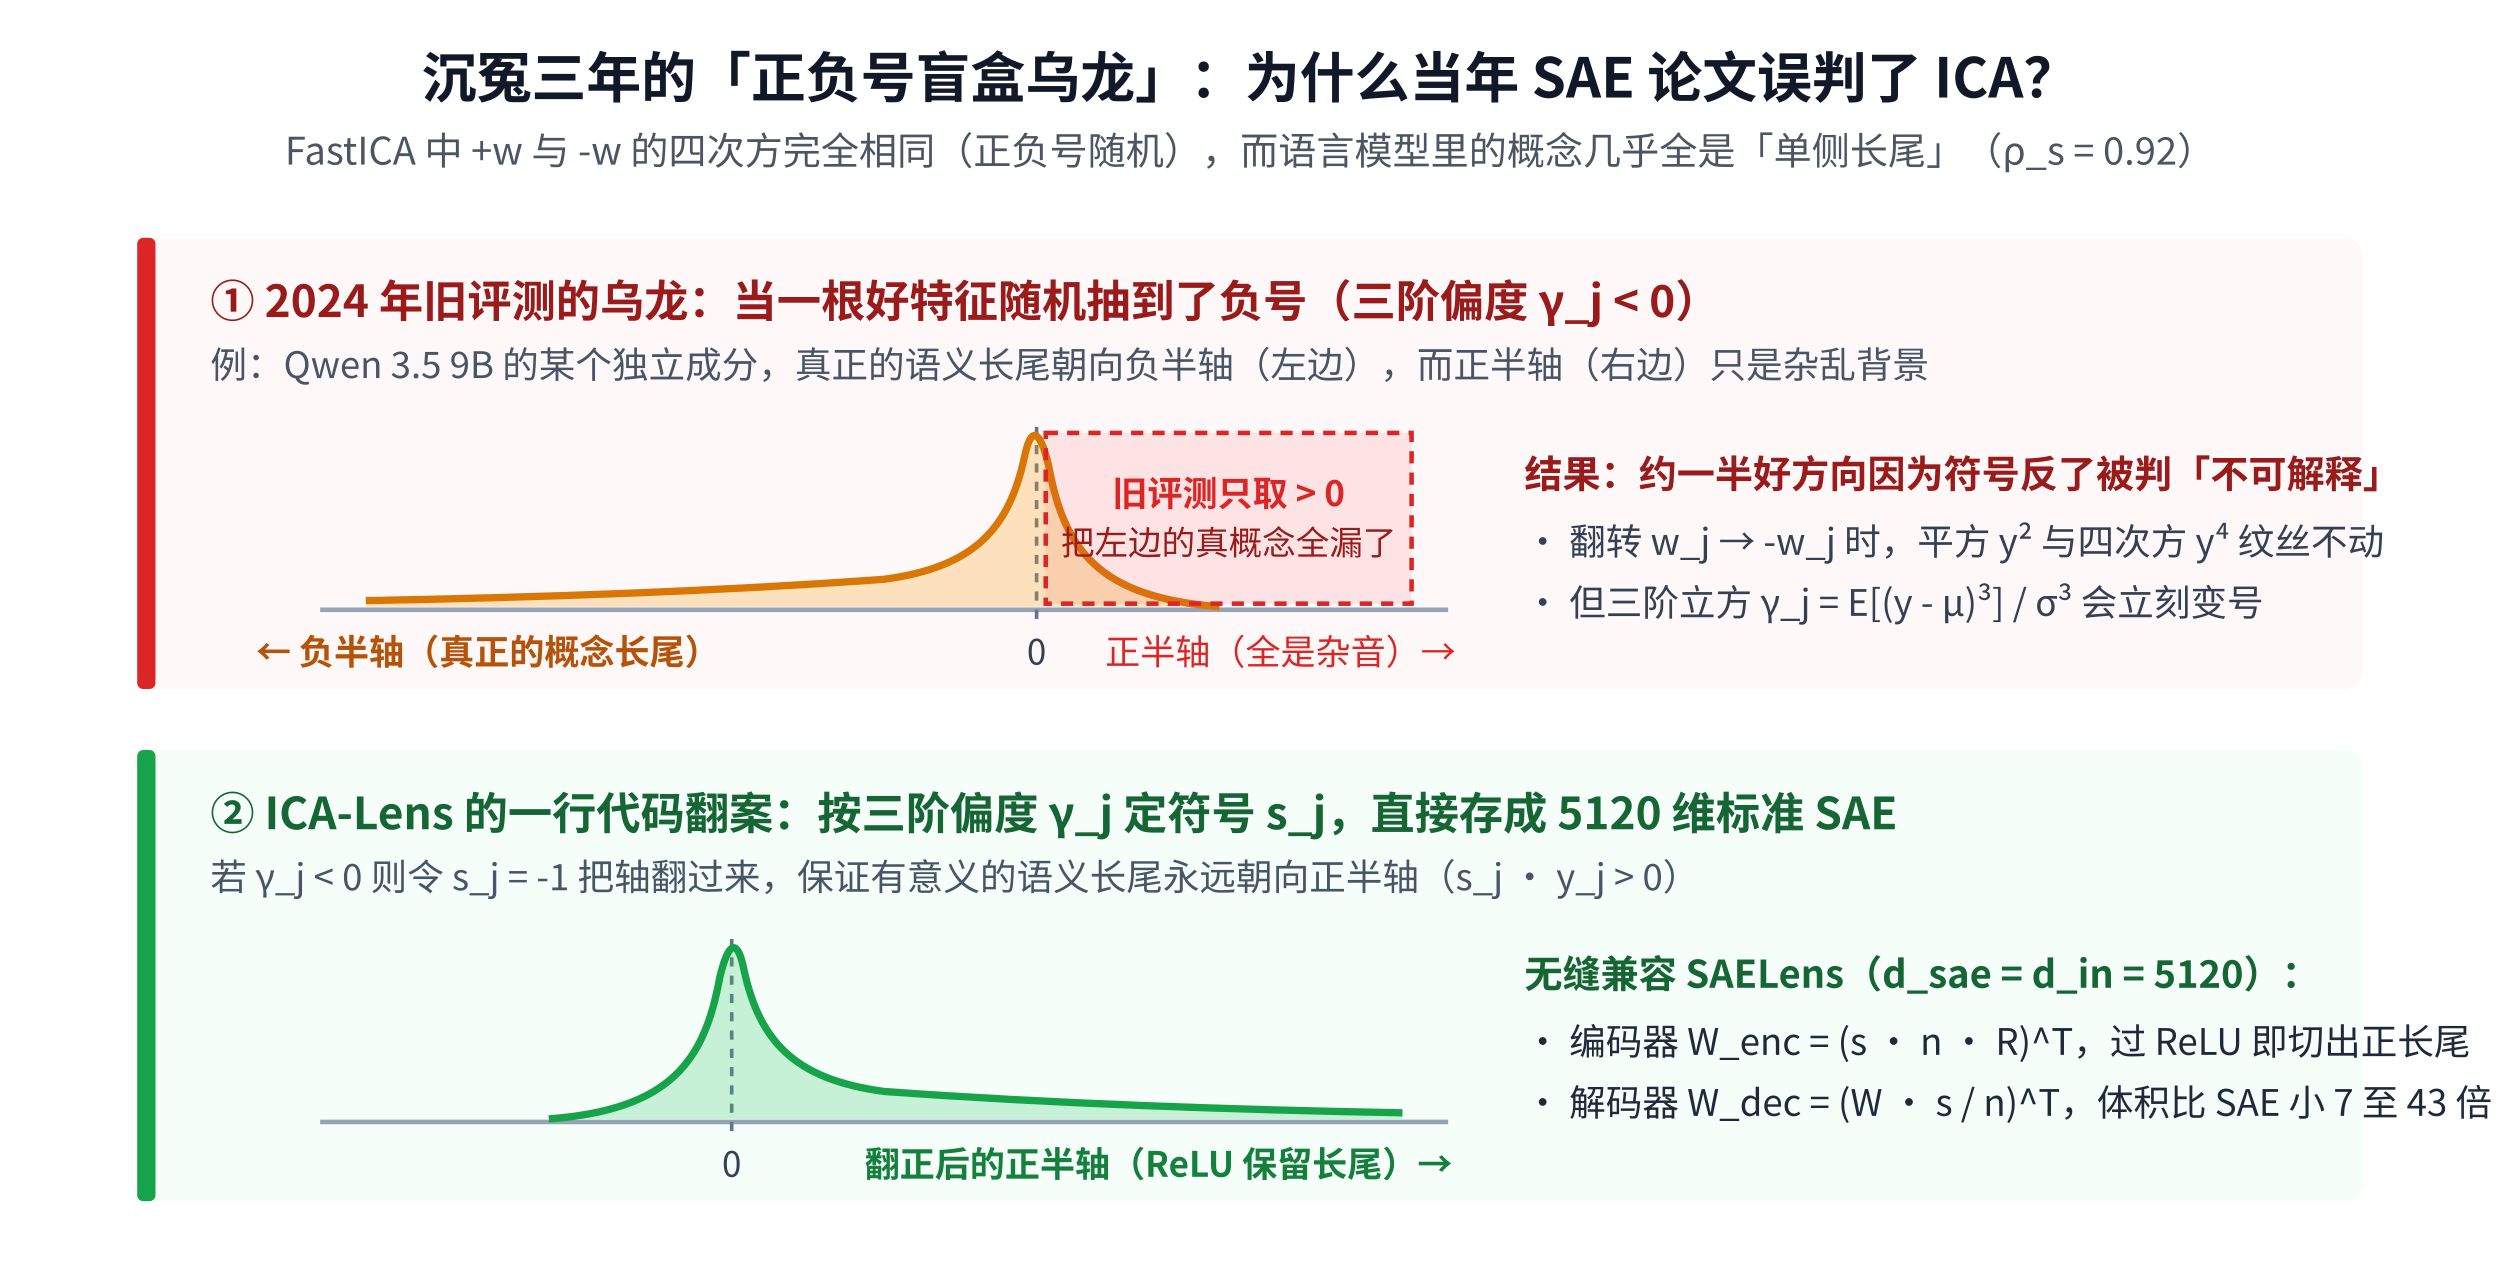
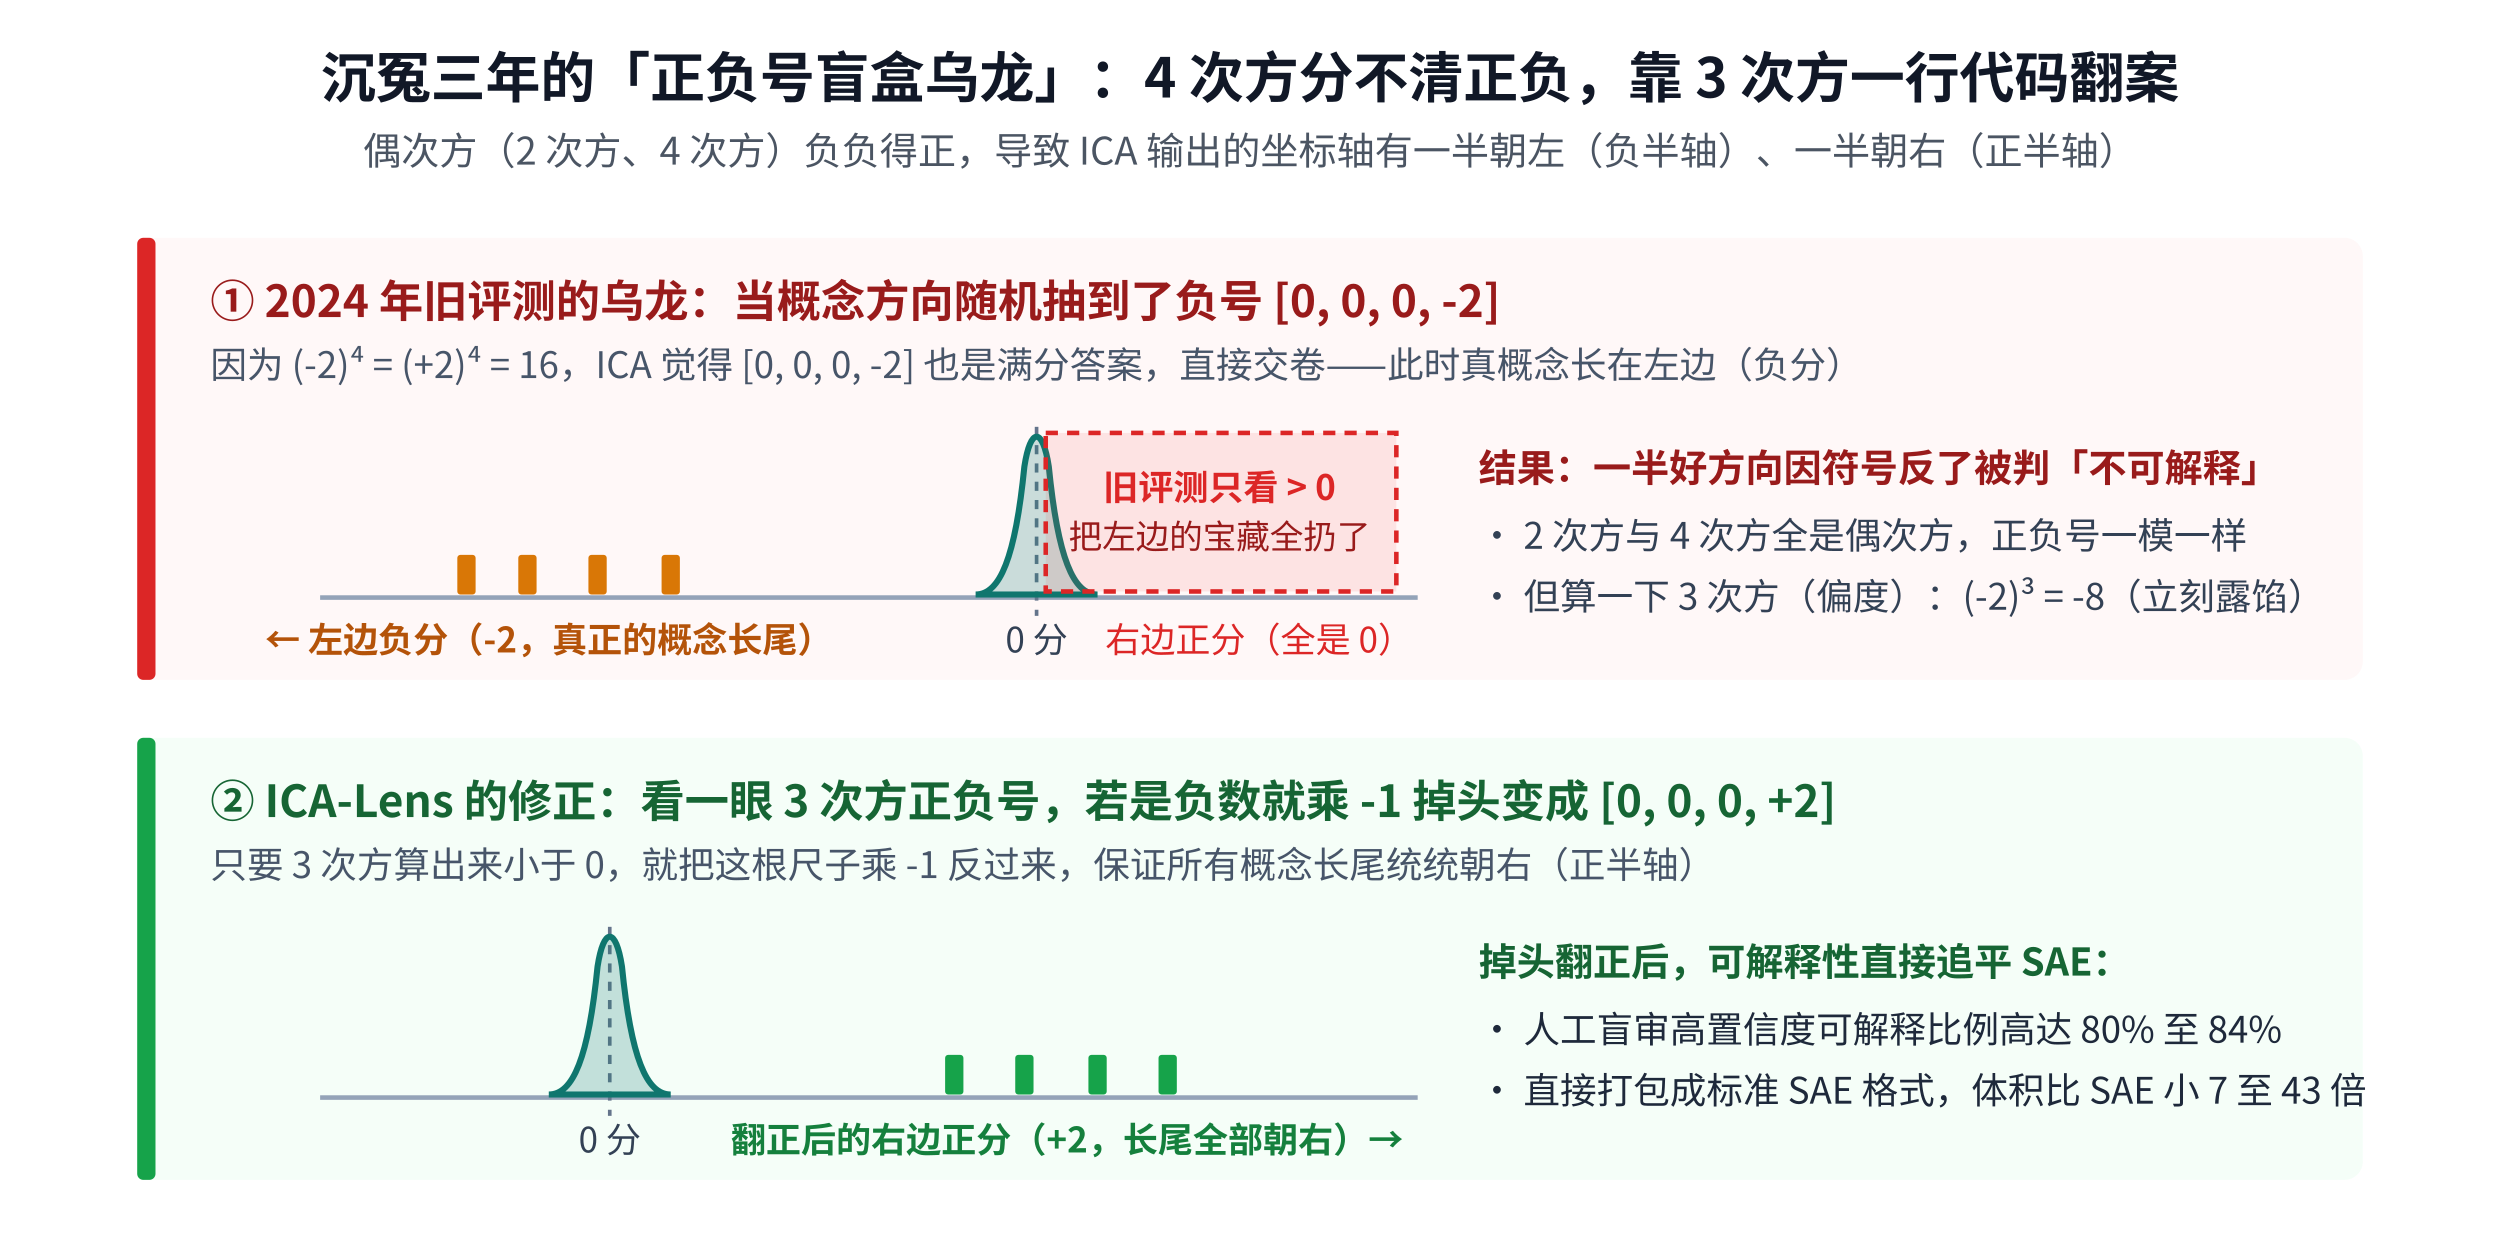
- <svg xmlns="http://www.w3.org/2000/svg" viewBox="0 0 820 420" width="820" height="420" style="background-color:#ffffff;font-family:'WenQuanYi Micro Hei','Noto Sans CJK SC',sans-serif;">
-   <text x="410" y="32" text-anchor="middle" font-size="18" font-weight="bold" fill="#111827">沉冤三年的「正负号盲盒乌龙」：为什么当年 SAE 论文误判了 ICA？</text>
-   <text x="410" y="54" text-anchor="middle" font-size="12.5" fill="#4b5563">FastICA 中 +w 与 -w 的四次方完全相同（正负号随机），而语言模型里的概念几乎全是「单侧长尾」（ρ_s = 0.92）</text>
+ <svg xmlns="http://www.w3.org/2000/svg" viewBox="0 0 820 410" width="820" height="410" style="background-color:#ffffff;font-family:'WenQuanYi Micro Hei','Noto Sans CJK SC',sans-serif;">
+   <text x="410" y="32" text-anchor="middle" font-size="18" font-weight="bold" fill="#111827">沉冤三年的「正负号盲盒乌龙」：4 次方分不清正负，靠 3 次方一行代码翻案</text>
+   <text x="410" y="54" text-anchor="middle" font-size="12.5" fill="#4b5563">偶次方（2 次方、4 次方）负负得正，导致 ICA 输出的坐标轴有一半朝左（负半轴）、一半朝右（正半轴）</text>
  <g transform="translate(45, 78)">
-     <rect x="0" y="0" width="730" height="148" fill="#fef2f2" fill-opacity="0.55" rx="6" />
-     <rect x="0" y="0" width="6" height="148" fill="#dc2626" rx="2" />
-     <text x="24" y="26" font-size="14.5" font-weight="bold" fill="#991b1b">① 2024 年旧评测的乌龙：当一根好特征随机抽到了负号（三阶偏度 γ_j &lt; 0）</text>
-     <text x="24" y="46" font-size="12" fill="#475569">例：Qwen 3.5 9B 的某个独立成分，真正的语义长尾朝向负半轴（左边），而正半轴（右边）只是杂乱背景</text>
-     <line x1="60" y1="122" x2="430" y2="122" stroke="#94a3b8" stroke-width="1.5" />
-     <line x1="295" y1="62" x2="295" y2="128" stroke="#64748b" stroke-width="1.2" stroke-dasharray="3 3" />
-     <text x="295" y="140" text-anchor="middle" font-size="11.5" fill="#334155">0</text>
-     <text x="115" y="140" text-anchor="middle" font-size="11.5" font-weight="bold" fill="#b45309">← 负半轴（真正的概念长尾）</text>
-     <text x="375" y="140" text-anchor="middle" font-size="11.5" fill="#dc2626">正半轴（全是杂音）→</text>
-     <path d="M 75,119 C 130,118 190,116 245,112 C 275,108 286,95 291,72 C 293,62 296,62 299,75 C 304,102 315,118 355,121 L 75,121 Z" fill="#f59e0b" fill-opacity="0.25" />
-     <path d="M 75,119 C 130,118 190,116 245,112 C 275,108 286,95 291,72 C 293,62 296,62 299,75 C 304,102 315,118 355,121" fill="none" stroke="#d97706" stroke-width="2.4" />
-     <rect x="298" y="64" width="120" height="56" fill="#ef4444" fill-opacity="0.12" stroke="#dc2626" stroke-width="1.5" stroke-dasharray="4 3" />
-     <text x="358" y="88" text-anchor="middle" font-size="11.5" font-weight="bold" fill="#dc2626">旧评测只取 &gt; 0</text>
-     <text x="358" y="104" text-anchor="middle" font-size="11" fill="#991b1b">把左边的真概念全漏了</text>
-     <text x="455" y="82" font-size="12.5" font-weight="bold" fill="#991b1b">结果：约一半好方向因为符号反了被判「不可解释」</text>
-     <text x="455" y="104" font-size="12" fill="#334155">• 翻转 w_j → -w_j 时，平方 y² 与四次方 y⁴ 纹丝不动</text>
-     <text x="455" y="124" font-size="12" fill="#334155">• 但三阶立方 γ_j = E[(y - μ)³] / σ³ 会立刻变号</text>
+     <rect x="0" y="0" width="730" height="145" fill="#fef2f2" fill-opacity="0.55" rx="6" />
+     <rect x="0" y="0" width="6" height="145" fill="#dc2626" rx="2" />
+     <text x="24" y="26" font-size="14.5" font-weight="bold" fill="#991b1b">① 2024 年旧评测的乌龙：当概念方向随机抽到了负号 [0, 0, 0, -2]</text>
+     <text x="24" y="46" font-size="12" fill="#475569">因为 (-2)⁴ = (+2)⁴ = 16，ICA 觉得 [0, 0, 0, -2] 也是满分答案，直接交卷——此时真概念长在左边（负分）</text>
+     <line x1="60" y1="118" x2="420" y2="118" stroke="#94a3b8" stroke-width="1.5" />
+     <line x1="295" y1="62" x2="295" y2="124" stroke="#64748b" stroke-width="1.2" stroke-dasharray="3 3" />
+     <text x="295" y="136" text-anchor="middle" font-size="11.5" fill="#334155">0 分</text>
+     <text x="135" y="136" text-anchor="middle" font-size="11.5" font-weight="bold" fill="#b45309">← 左边负分（-2，真正的概念长尾）</text>
+     <text x="368" y="136" text-anchor="middle" font-size="11.5" fill="#dc2626">右边正分（全是 0）</text>
+     <path d="M 275,117 C 283,117 288,105 291,75 C 293,62 297,62 299,75 C 302,105 307,117 315,117 Z" fill="#0f766e" fill-opacity="0.22" stroke="#0f766e" stroke-width="2" />
+     <rect x="105" y="104" width="6" height="13" fill="#d97706" rx="1" />
+     <rect x="125" y="104" width="6" height="13" fill="#d97706" rx="1" />
+     <rect x="148" y="104" width="6" height="13" fill="#d97706" rx="1" />
+     <rect x="172" y="104" width="6" height="13" fill="#d97706" rx="1" />
+     <rect x="298" y="64" width="115" height="52" fill="#ef4444" fill-opacity="0.12" stroke="#dc2626" stroke-width="1.5" stroke-dasharray="4 3" />
+     <text x="355" y="86" text-anchor="middle" font-size="11.5" font-weight="bold" fill="#dc2626">旧评测只看 &gt; 0</text>
+     <text x="355" y="102" text-anchor="middle" font-size="11" fill="#991b1b">把左边的宝藏全扔了</text>
+     <text x="440" y="80" font-size="12.5" font-weight="bold" fill="#991b1b">结果：一半好方向因符号反了被判「不可解释」</text>
+     <text x="440" y="102" font-size="12" fill="#334155">• 2 次方与 4 次方全是偶次方，正负号一模一样</text>
+     <text x="440" y="122" font-size="12" fill="#334155">• 但算一下 3 次方（偏度）：(-2)³ = -8（立刻露馅）</text>
  </g>
-   <g transform="translate(45, 246)">
-     <rect x="0" y="0" width="730" height="148" fill="#f0fdf4" fill-opacity="0.65" rx="6" />
-     <rect x="0" y="0" width="6" height="148" fill="#16a34a" rx="2" />
-     <text x="24" y="26" font-size="14.5" font-weight="bold" fill="#166534">② ICA-Lens 的一行代码翻案：按三阶偏度 γ_j 定符号 s_j，直接存成 5120 维标准 SAE</text>
-     <text x="24" y="46" font-size="12" fill="#475569">若 γ_j &lt; 0 则令 s_j = -1 把轴翻过来，保证有意义的语义长尾永远朝向正半轴（s_j · y_j &gt; 0）</text>
-     <line x1="60" y1="122" x2="430" y2="122" stroke="#94a3b8" stroke-width="1.5" />
-     <line x1="195" y1="62" x2="195" y2="128" stroke="#64748b" stroke-width="1.2" stroke-dasharray="3 3" />
-     <text x="195" y="140" text-anchor="middle" font-size="11.5" fill="#334155">0</text>
-     <text x="335" y="140" text-anchor="middle" font-size="11.5" font-weight="bold" fill="#15803d">翻正后的正半轴（ReLU 保留长尾）→</text>
-     <path d="M 135,121 C 175,118 186,102 191,75 C 194,62 197,62 199,72 C 204,95 215,108 245,112 C 300,116 360,118 415,119 L 415,121 L 135,121 Z" fill="#22c55e" fill-opacity="0.22" />
-     <path d="M 135,121 C 175,118 186,102 191,75 C 194,62 197,62 199,72 C 204,95 215,108 245,112 C 300,116 360,118 415,119" fill="none" stroke="#16a34a" stroke-width="2.4" />
-     <text x="455" y="78" font-size="12.5" font-weight="bold" fill="#166534">无缝兼容 SAELens（d_sae = d_in = 5120）：</text>
-     <text x="455" y="100" font-size="12" fill="#1e293b">• 编码器 W_enc = (s · n · R)^T，过 ReLU 即切出正长尾</text>
-     <text x="455" y="120" font-size="12" fill="#1e293b">• 解码器 W_dec = (W · s / n)^T，体积比 SAE 小 7 至 43 倍</text>
+   <g transform="translate(45, 242)">
+     <rect x="0" y="0" width="730" height="145" fill="#f0fdf4" fill-opacity="0.65" rx="6" />
+     <rect x="0" y="0" width="6" height="145" fill="#16a34a" rx="2" />
+     <text x="24" y="26" font-size="14.5" font-weight="bold" fill="#166534">② ICA-Lens 的修正：看一眼 3 次方正负号，若是负数就乘 -1 掉头变成 [0, 0, 0, +2]</text>
+     <text x="24" y="46" font-size="12" fill="#475569">只要 3 次方算出来小于 0，就把这根尺子乘 -1 反过来，保证所有概念长尾统统朝右（正半轴）</text>
+     <line x1="60" y1="118" x2="420" y2="118" stroke="#94a3b8" stroke-width="1.5" />
+     <line x1="155" y1="62" x2="155" y2="124" stroke="#64748b" stroke-width="1.2" stroke-dasharray="3 3" />
+     <text x="155" y="136" text-anchor="middle" font-size="11.5" fill="#334155">0 分</text>
+     <text x="305" y="136" text-anchor="middle" font-size="11.5" font-weight="bold" fill="#15803d">翻正后的右边正分（+2，长尾全部朝右）→</text>
+     <path d="M 135,117 C 143,117 148,105 151,75 C 153,62 157,62 159,75 C 162,105 167,117 175,117 Z" fill="#0f766e" fill-opacity="0.22" stroke="#0f766e" stroke-width="2" />
+     <rect x="265" y="104" width="6" height="13" fill="#16a34a" rx="1" />
+     <rect x="288" y="104" width="6" height="13" fill="#16a34a" rx="1" />
+     <rect x="312" y="104" width="6" height="13" fill="#16a34a" rx="1" />
+     <rect x="335" y="104" width="6" height="13" fill="#16a34a" rx="1" />
+     <text x="440" y="78" font-size="12.5" font-weight="bold" fill="#166534">掉头翻正后，可解释性直接追平 SAE：</text>
+     <text x="440" y="100" font-size="12" fill="#1e293b">• 人工盲审高置信度可解释比例高达 80% 至 84%</text>
+     <text x="440" y="120" font-size="12" fill="#1e293b">• 直接打包成标准 SAE 格式，体积比 SAE 小 7 至 43 倍</text>
  </g>
</svg>
